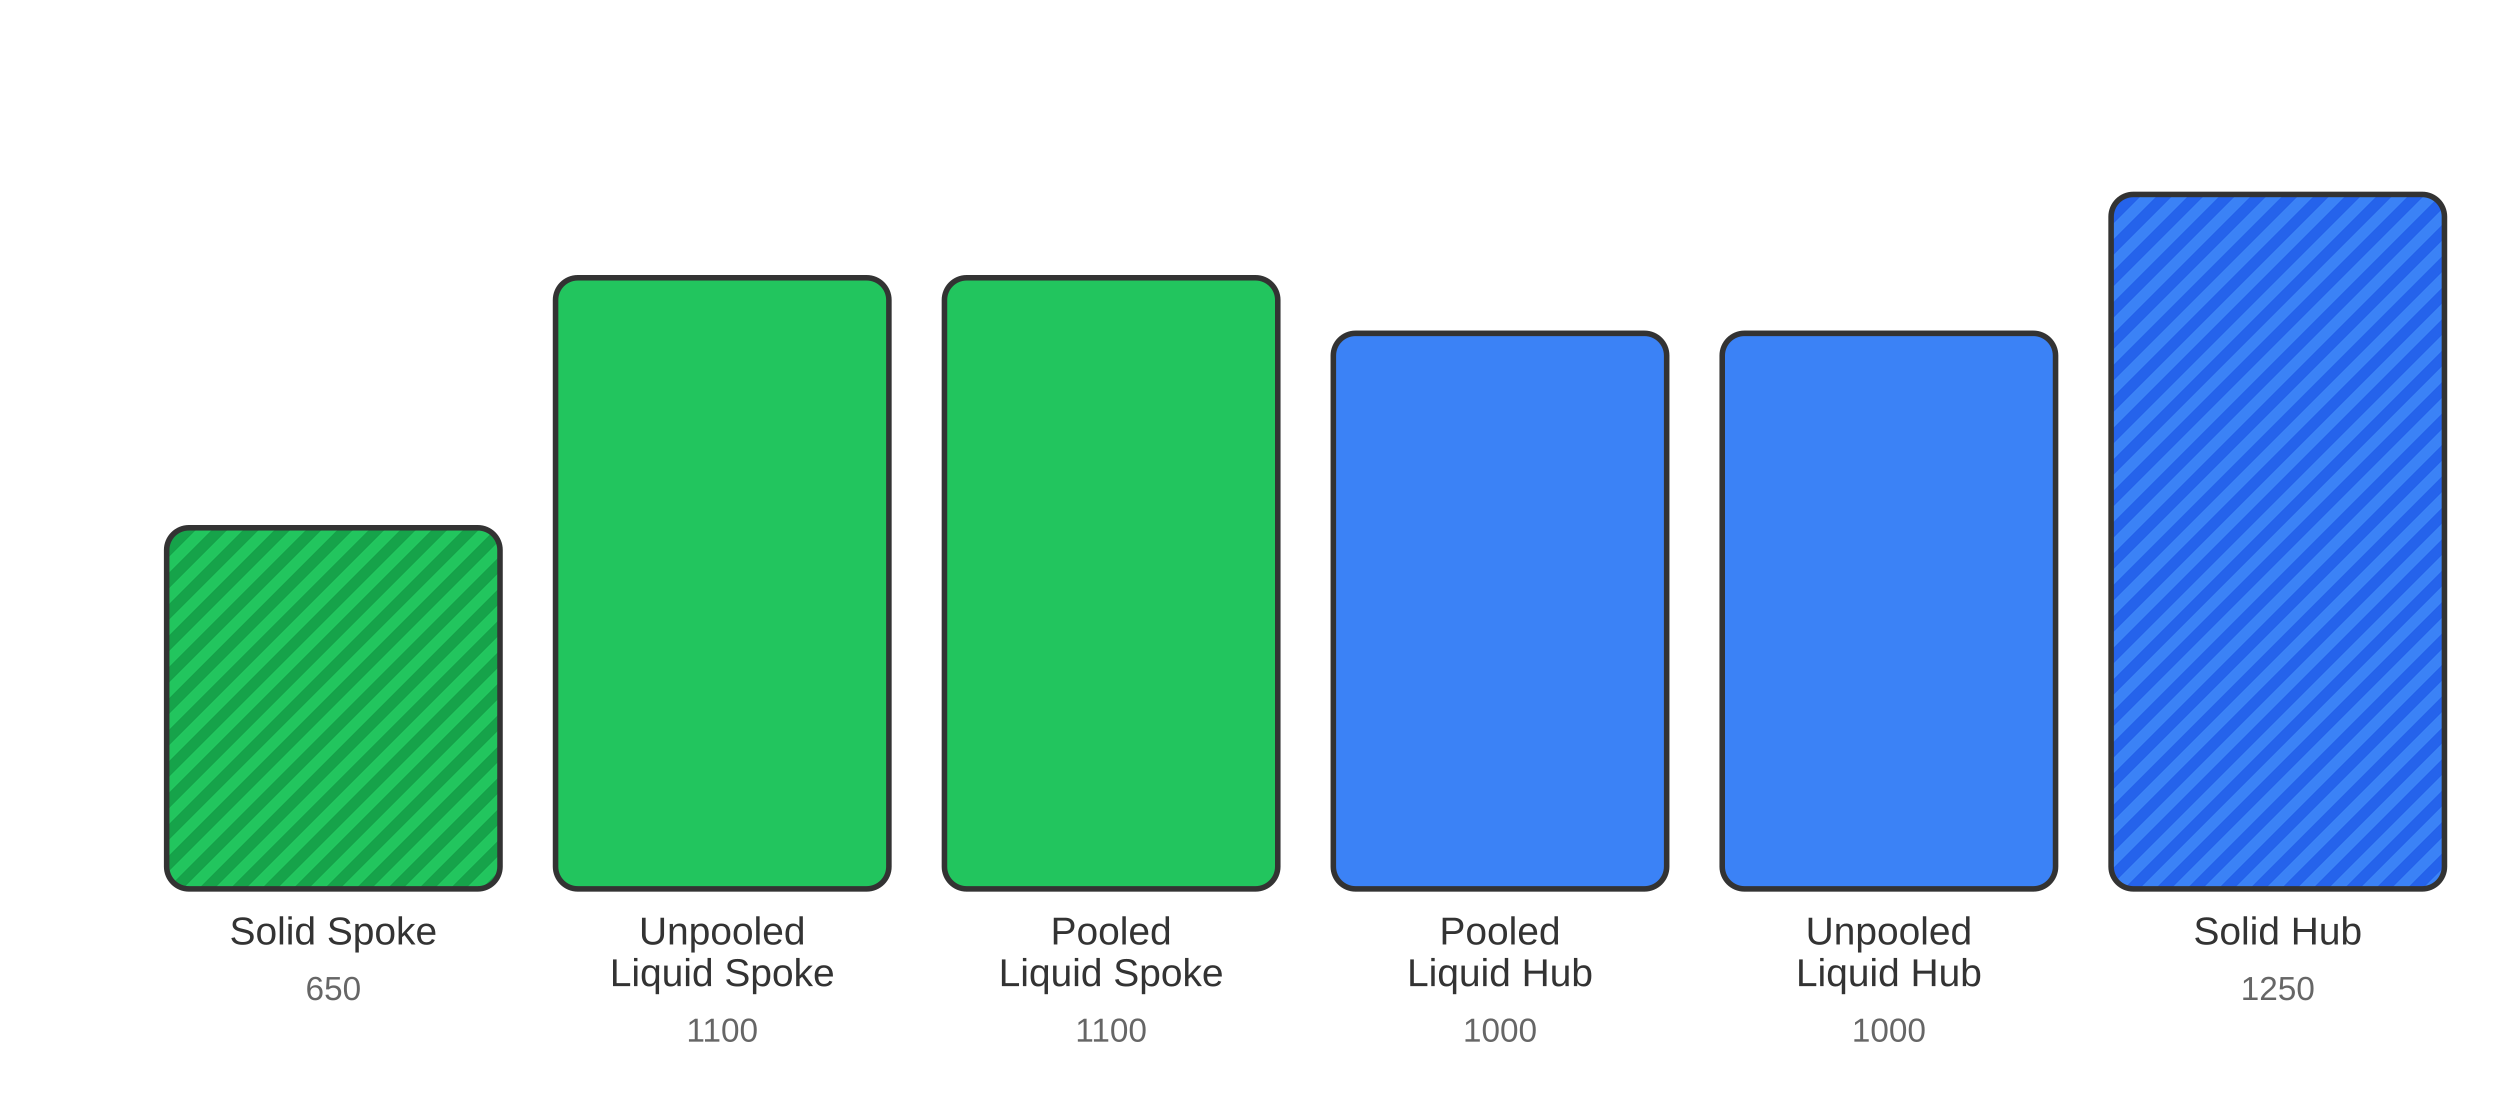
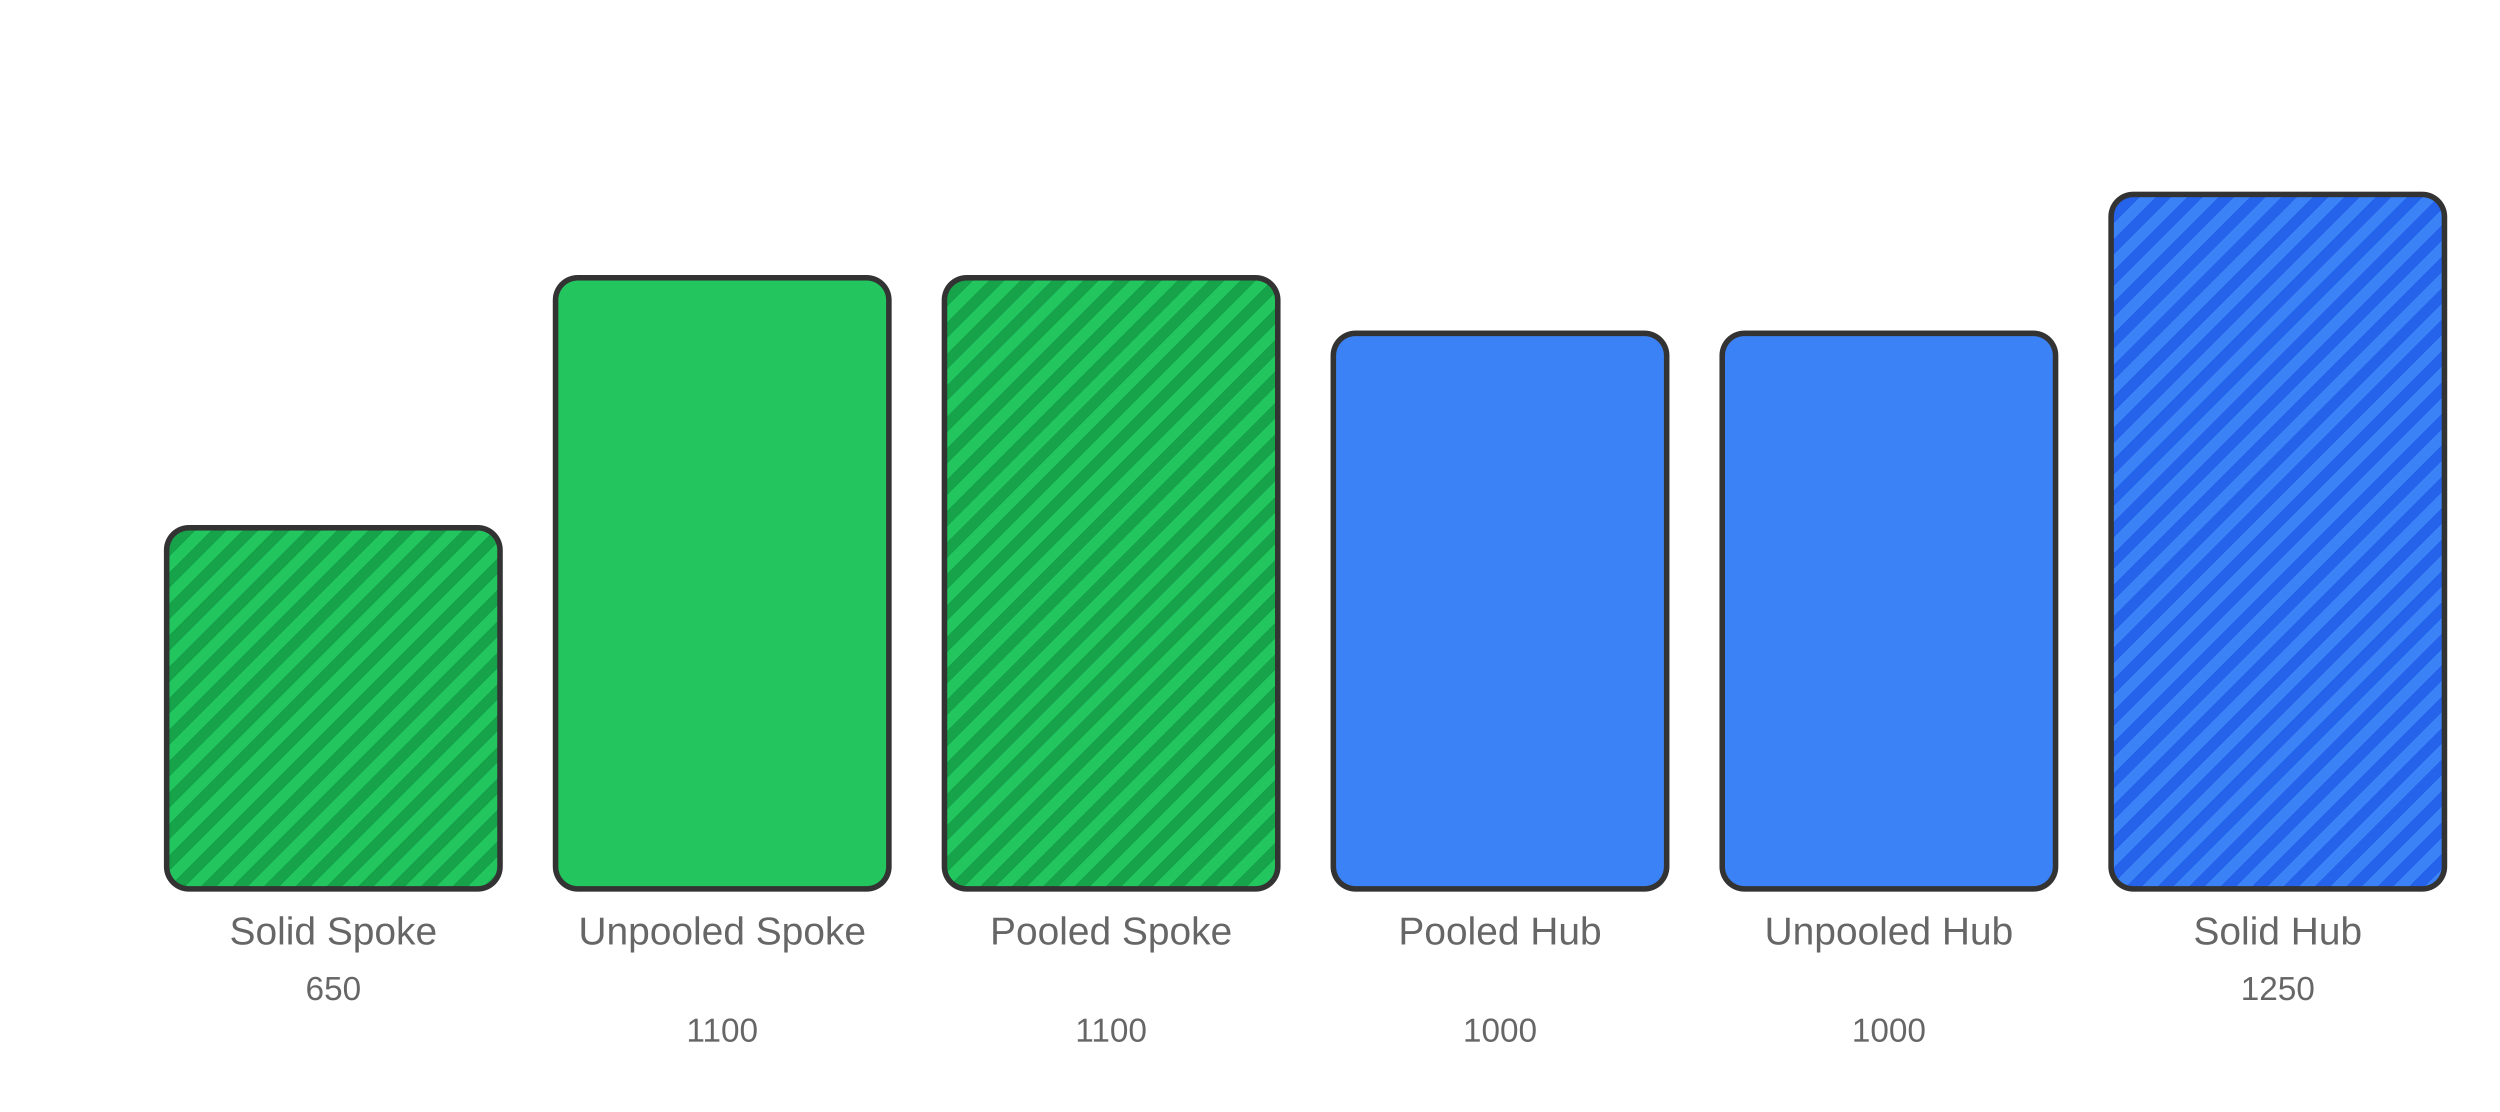
<svg xmlns="http://www.w3.org/2000/svg" viewBox="0 0 900 400" width="900" height="400">
  <defs>
    <pattern id="stripe-green" patternUnits="userSpaceOnUse" width="8" height="8" patternTransform="rotate(45)">
      <rect width="4" height="8" fill="#22c55e" />
      <rect x="4" width="4" height="8" fill="#16a34a" />
    </pattern>
    <pattern id="stripe-blue" patternUnits="userSpaceOnUse" width="8" height="8" patternTransform="rotate(45)">
      <rect width="4" height="8" fill="#3b82f6" />
      <rect x="4" width="4" height="8" fill="#2563eb" />
    </pattern>
+     <style>
+       /* Common styling for bars and bar labels */
+       .bar {
+         stroke: #333;
+         stroke-width: 2;
+       }
+ 
+       /* All text under each bar shares these */
+       .barText {
+         font-family: Arial, sans-serif;
+         text-anchor: middle;
+         fill: #666;
+       }
+ 
+       /* Size-only variants */
+       .label  { font-size: 14px; }
+       .amount { font-size: 12px; }
+     </style>
  </defs>
  <g transform="translate(60, 190)">
-     <rect width="120" height="130" rx="8" ry="8" fill="url(#stripe-green)" stroke="#333" stroke-width="2" />
-     <text x="60" y="150" text-anchor="middle" font-family="Arial, sans-serif" font-size="14" fill="#333">Solid Spoke</text>
-     <text x="60" y="170" text-anchor="middle" font-family="Arial, sans-serif" font-size="12" fill="#666">650</text>
+     <rect class="bar" width="120" height="130" rx="8" ry="8" fill="url(#stripe-green)" />
+     <g class="barText" transform="translate(60, 0)">
+       <text class="label" y="150">Solid Spoke</text>
+       <text class="amount" y="170">650</text>
+     </g>
  </g>
  <g transform="translate(200, 100)">
-     <rect width="120" height="220" rx="8" ry="8" fill="#22c55e" stroke="#333" stroke-width="2" />
-     <text x="60" y="240" text-anchor="middle" font-family="Arial, sans-serif" font-size="14" fill="#333">Unpooled</text>
-     <text x="60" y="255" text-anchor="middle" font-family="Arial, sans-serif" font-size="14" fill="#333">Liquid Spoke</text>
-     <text x="60" y="275" text-anchor="middle" font-family="Arial, sans-serif" font-size="12" fill="#666">1100</text>
+     <rect class="bar" width="120" height="220" rx="8" ry="8" fill="#22c55e" />
+     <g class="barText" transform="translate(60, 0)">
+       <text class="label" y="240">Unpooled Spoke</text>
+       <text class="amount" y="275">1100</text>
+     </g>
  </g>
  <g transform="translate(340, 100)">
-     <rect width="120" height="220" rx="8" ry="8" fill="#22c55e" stroke="#333" stroke-width="2" />
-     <text x="60" y="240" text-anchor="middle" font-family="Arial, sans-serif" font-size="14" fill="#333">Pooled</text>
-     <text x="60" y="255" text-anchor="middle" font-family="Arial, sans-serif" font-size="14" fill="#333">Liquid Spoke</text>
-     <text x="60" y="275" text-anchor="middle" font-family="Arial, sans-serif" font-size="12" fill="#666">1100</text>
+     <rect class="bar" width="120" height="220" rx="8" ry="8" fill="url(#stripe-green)" />
+     <g class="barText" transform="translate(60, 0)">
+       <text class="label" y="240">Pooled Spoke</text>
+       <text class="amount" y="275">1100</text>
+     </g>
  </g>
  <g transform="translate(480, 120)">
-     <rect width="120" height="200" rx="8" ry="8" fill="#3b82f6" stroke="#333" stroke-width="2" />
-     <text x="60" y="220" text-anchor="middle" font-family="Arial, sans-serif" font-size="14" fill="#333">Pooled</text>
-     <text x="60" y="235" text-anchor="middle" font-family="Arial, sans-serif" font-size="14" fill="#333">Liquid Hub</text>
-     <text x="60" y="255" text-anchor="middle" font-family="Arial, sans-serif" font-size="12" fill="#666">1000</text>
+     <rect class="bar" width="120" height="200" rx="8" ry="8" fill="#3b82f6" />
+     <g class="barText" transform="translate(60, 0)">
+       <text class="label" y="220">Pooled Hub</text>
+       <text class="amount" y="255">1000</text>
+     </g>
  </g>
  <g transform="translate(620, 120)">
-     <rect width="120" height="200" rx="8" ry="8" fill="#3b82f6" stroke="#333" stroke-width="2" />
-     <text x="60" y="220" text-anchor="middle" font-family="Arial, sans-serif" font-size="14" fill="#333">Unpooled</text>
-     <text x="60" y="235" text-anchor="middle" font-family="Arial, sans-serif" font-size="14" fill="#333">Liquid Hub</text>
-     <text x="60" y="255" text-anchor="middle" font-family="Arial, sans-serif" font-size="12" fill="#666">1000</text>
+     <rect class="bar" width="120" height="200" rx="8" ry="8" fill="#3b82f6" />
+     <g class="barText" transform="translate(60, 0)">
+       <text class="label" y="220">Unpooled Hub</text>
+       <text class="amount" y="255">1000</text>
+     </g>
  </g>
  <g transform="translate(760, 70)">
-     <rect width="120" height="250" rx="8" ry="8" fill="url(#stripe-blue)" stroke="#333" stroke-width="2" />
-     <text x="60" y="270" text-anchor="middle" font-family="Arial, sans-serif" font-size="14" fill="#333">Solid Hub</text>
-     <text x="60" y="290" text-anchor="middle" font-family="Arial, sans-serif" font-size="12" fill="#666">1250</text>
+     <rect class="bar" width="120" height="250" rx="8" ry="8" fill="url(#stripe-blue)" />
+     <g class="barText" transform="translate(60, 0)">
+       <text class="label" y="270">Solid Hub</text>
+       <text class="amount" y="290">1250</text>
+     </g>
  </g>
</svg>
